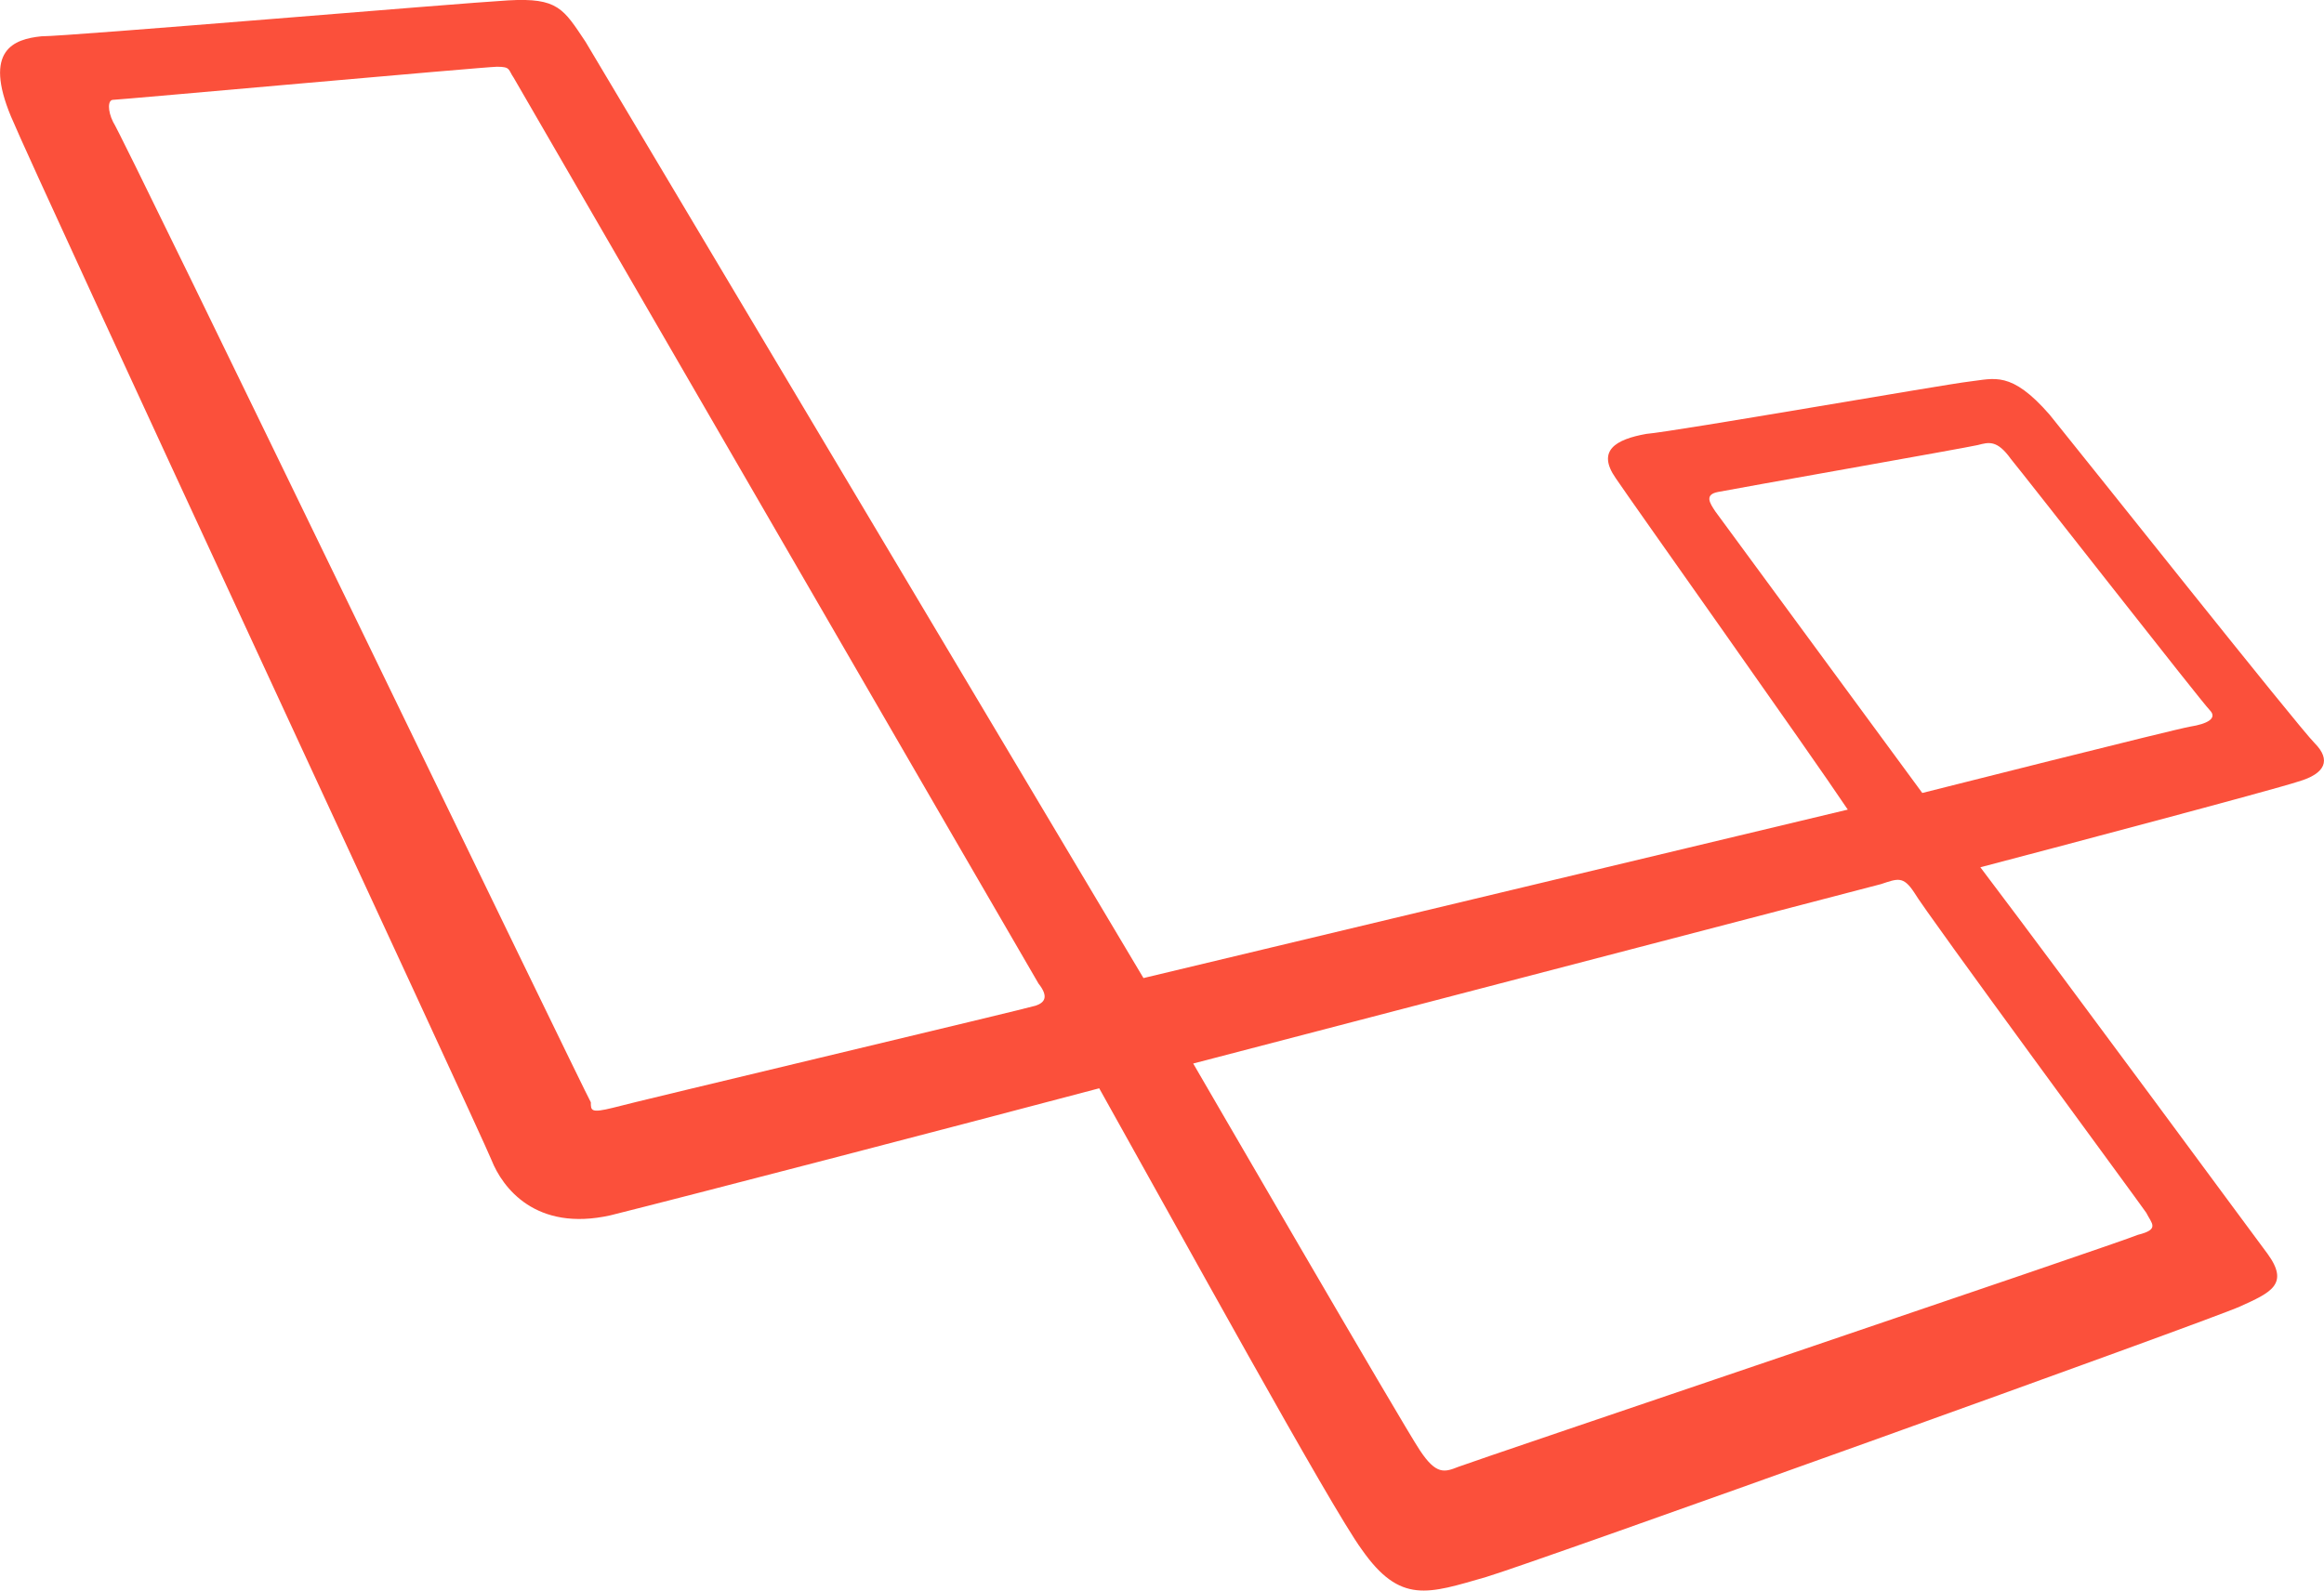
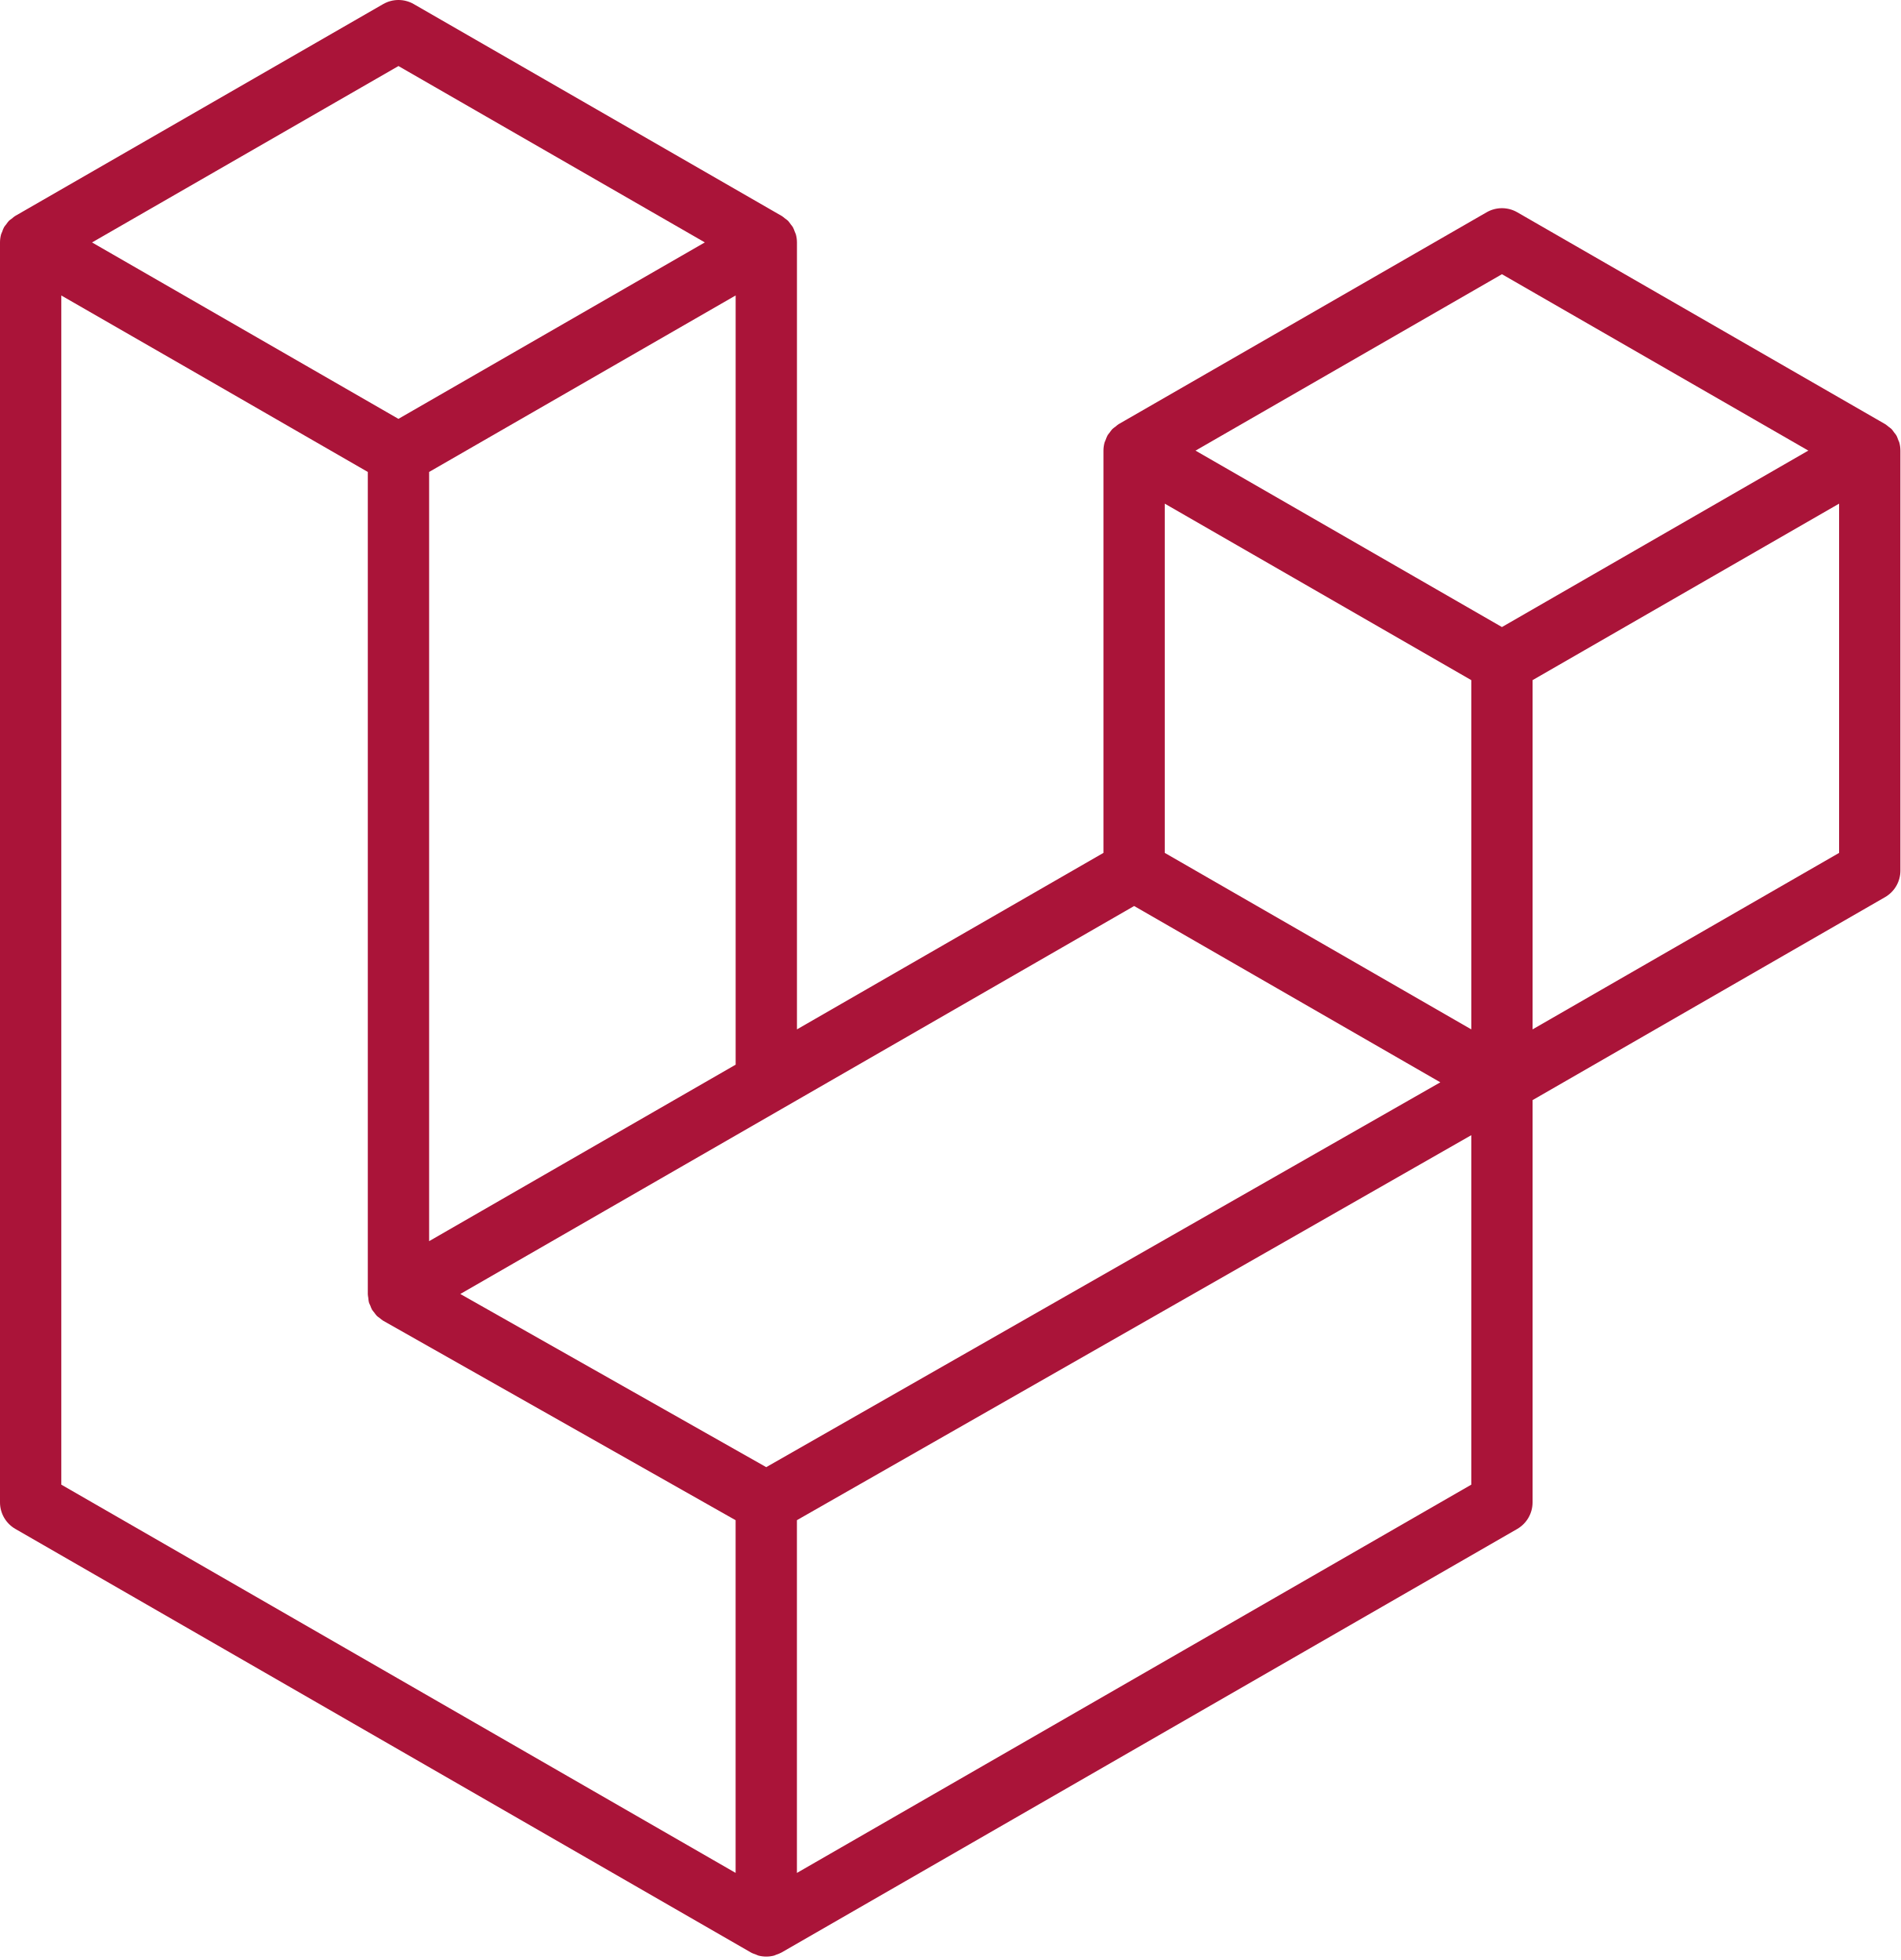
- <svg xmlns="http://www.w3.org/2000/svg" version="1.1" id="Layer_1" x="0px" y="0px" viewBox="0 0 122.88 84.13" style="enable-background:new 0 0 122.88 84.13" xml:space="preserve">
-   <style type="text/css">.st0{fill-rule:evenodd;clip-rule:evenodd;fill:#FB503B;}</style>
-   <g>
-     <path class="st0" d="M122.39,39.31c-0.88-0.88-12.12-15.04-14.02-17.38c-2.04-2.34-2.92-1.9-4.24-1.75 c-1.31,0.15-15.48,2.63-17.09,2.77c-1.61,0.29-2.63,0.88-1.61,2.34c0.88,1.31,10.22,14.46,12.27,17.53l-37.24,8.91L30.96,2.21 c-1.17-1.75-1.46-2.34-4.09-2.19c-2.63,0.15-23.22,1.9-24.68,1.9C0.72,2.07-0.88,2.65,0.58,6.16C2.04,9.66,25.41,59.9,25.99,61.36 c0.58,1.46,2.34,3.8,6.28,2.92c4.09-1.02,18.11-4.67,25.85-6.72c4.09,7.3,12.27,22.2,13.88,24.39c2.04,2.92,3.51,2.34,6.57,1.46 c2.48-0.73,38.27-13.58,39.87-14.31c1.61-0.73,2.63-1.17,1.46-2.78c-0.88-1.17-10.22-13.88-15.19-20.45 c3.36-0.88,15.48-4.09,16.8-4.53C122.97,40.92,123.26,40.19,122.39,39.31L122.39,39.31L122.39,39.31z M54.76,53.19 c-0.44,0.15-21.32,5.11-22.35,5.4c-1.17,0.29-1.17,0.15-1.17-0.29C30.96,57.86,6.42,7.03,5.98,6.45c-0.29-0.58-0.29-1.17,0-1.17 c0.29,0,19.72-1.75,20.3-1.75c0.73,0,0.58,0.15,0.88,0.58c0,0,27.31,47.18,27.75,47.91C55.49,52.75,55.2,53.04,54.76,53.19 L54.76,53.19L54.76,53.19z M113.48,64.14c0.29,0.58,0.73,0.88-0.44,1.17c-1.02,0.44-35.2,11.98-35.93,12.27 c-0.73,0.29-1.17,0.44-2.04-0.88c-0.88-1.31-11.98-20.45-11.98-20.45l36.37-9.49c0.88-0.29,1.17-0.44,1.75,0.44 C101.79,48.22,113.19,63.7,113.48,64.14L113.48,64.14z M115.81,38.43c-0.88,0.15-14.17,3.51-14.17,3.51l-10.95-14.9 c-0.29-0.44-0.58-0.88,0.15-1.02c0.73-0.15,13.15-2.34,13.73-2.48c0.58-0.15,1.02-0.29,1.75,0.73 c0.73,0.88,10.08,12.85,10.52,13.29C117.27,38,116.69,38.29,115.81,38.43L115.81,38.43L115.81,38.43z" />
-   </g>
+ <svg xmlns="http://www.w3.org/2000/svg" width="256" height="264" viewBox="0 0 256 264" fill="none">
+   <path d="M255.856 59.62C255.951 59.971 256 60.333 256 60.697V117.265C256 118.743 255.209 120.108 253.927 120.843L206.449 148.179V202.36C206.449 203.834 205.665 205.195 204.387 205.938L105.279 262.99C105.052 263.119 104.805 263.202 104.557 263.289C104.464 263.32 104.377 263.377 104.279 263.403C103.586 263.585 102.858 263.585 102.165 263.403C102.051 263.372 101.948 263.31 101.84 263.269C101.613 263.186 101.376 263.114 101.16 262.99L2.073 205.938C0.791 205.202 0 203.837 0 202.36V32.655C0 32.284 0.052 31.923 0.144 31.573C0.175 31.454 0.247 31.346 0.289 31.227C0.366 31.011 0.438 30.789 0.552 30.588C0.629 30.454 0.742 30.346 0.835 30.222C0.954 30.057 1.062 29.887 1.201 29.742C1.32 29.624 1.475 29.536 1.609 29.433C1.758 29.309 1.892 29.175 2.062 29.077H2.067L51.614 0.551C52.89 -0.184 54.461 -0.184 55.738 0.551L105.284 29.077H105.294C105.459 29.18 105.599 29.309 105.748 29.428C105.882 29.531 106.032 29.624 106.15 29.737C106.295 29.887 106.398 30.057 106.521 30.222C106.609 30.346 106.728 30.454 106.8 30.588C106.918 30.794 106.985 31.011 107.068 31.227C107.109 31.346 107.181 31.454 107.212 31.578C107.307 31.929 107.356 32.291 107.357 32.655V138.651L148.643 114.878V60.692C148.643 60.331 148.695 59.965 148.788 59.62C148.824 59.496 148.891 59.388 148.932 59.269C149.015 59.053 149.087 58.831 149.2 58.63C149.277 58.496 149.391 58.387 149.479 58.264C149.602 58.099 149.705 57.928 149.85 57.784C149.968 57.666 150.118 57.578 150.252 57.475C150.407 57.351 150.541 57.217 150.706 57.119H150.711L200.262 28.593C201.538 27.857 203.11 27.857 204.387 28.593L253.933 57.119C254.108 57.222 254.242 57.351 254.397 57.47C254.525 57.573 254.675 57.666 254.794 57.779C254.938 57.928 255.041 58.099 255.165 58.264C255.258 58.387 255.371 58.496 255.443 58.63C255.562 58.831 255.629 59.053 255.711 59.269C255.758 59.388 255.825 59.496 255.856 59.62ZM247.741 114.878V67.838L230.402 77.819L206.449 91.611V138.651L247.746 114.878H247.741ZM198.195 199.973V152.901L174.633 166.358L107.352 204.757V252.272L198.195 199.973ZM8.259 39.796V199.973L99.092 252.267V204.762L51.639 177.906L51.624 177.896L51.603 177.886C51.443 177.793 51.309 177.659 51.16 177.545C51.031 177.442 50.881 177.36 50.768 177.246L50.758 177.231C50.624 177.102 50.531 176.942 50.417 176.798C50.314 176.659 50.191 176.54 50.108 176.396L50.103 176.38C50.01 176.226 49.953 176.04 49.886 175.865C49.819 175.71 49.732 175.566 49.69 175.401V175.395C49.639 175.2 49.629 174.993 49.608 174.792C49.587 174.638 49.546 174.483 49.546 174.328V174.318V63.569L25.598 49.772L8.259 39.801V39.796ZM53.681 8.893L12.399 32.655L53.671 56.418L94.947 32.65L53.671 8.893H53.681ZM75.149 157.191L99.097 143.405V39.796L81.759 49.777L57.806 63.569V167.177L75.149 157.191ZM202.324 36.935L161.048 60.697L202.324 84.46L243.595 60.692L202.324 36.935ZM198.195 91.611L174.241 77.819L156.903 67.838V114.878L180.851 128.664L198.195 138.651V91.611ZM103.217 197.616L163.76 163.053L194.024 145.781L152.778 122.034L105.289 149.375L62.007 174.292L103.217 197.616Z" fill="#AA1439" />
</svg>
